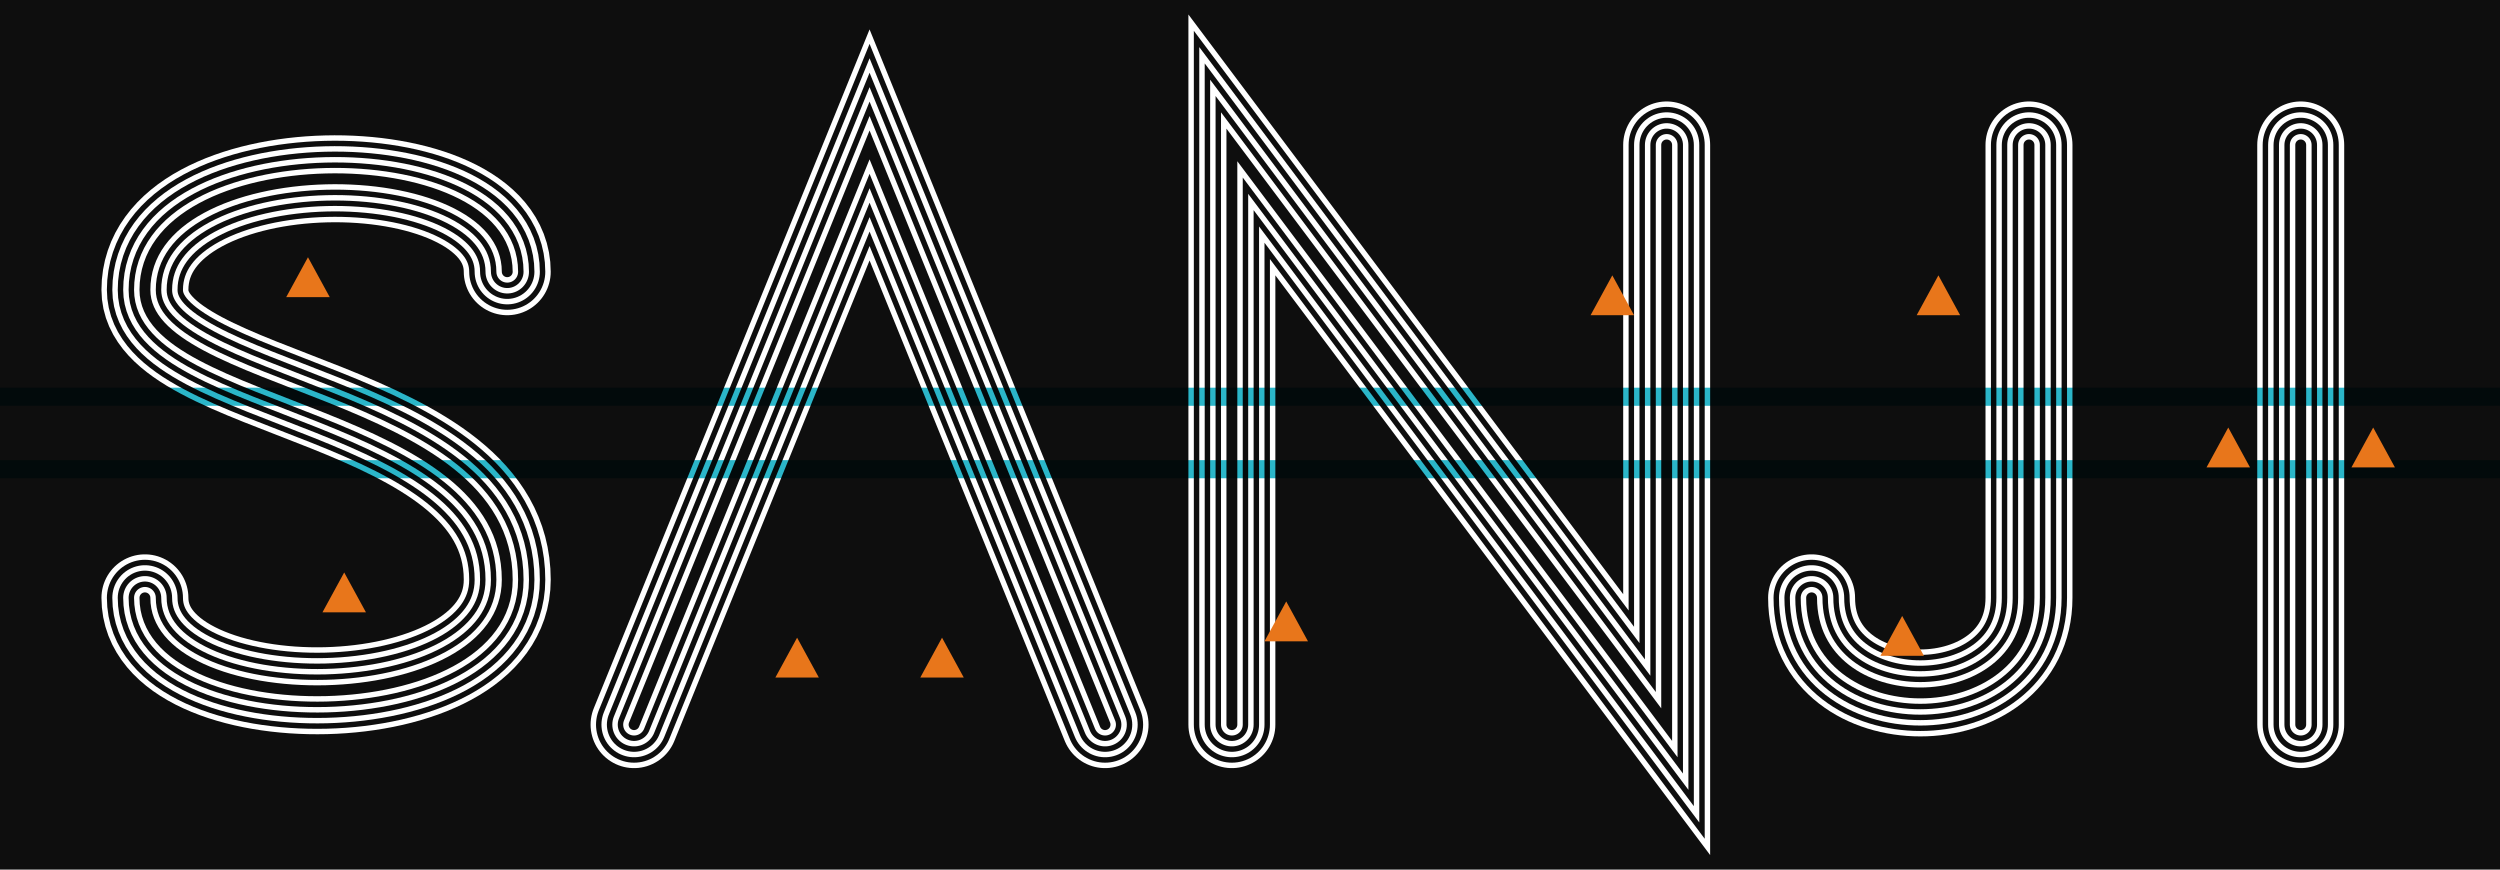
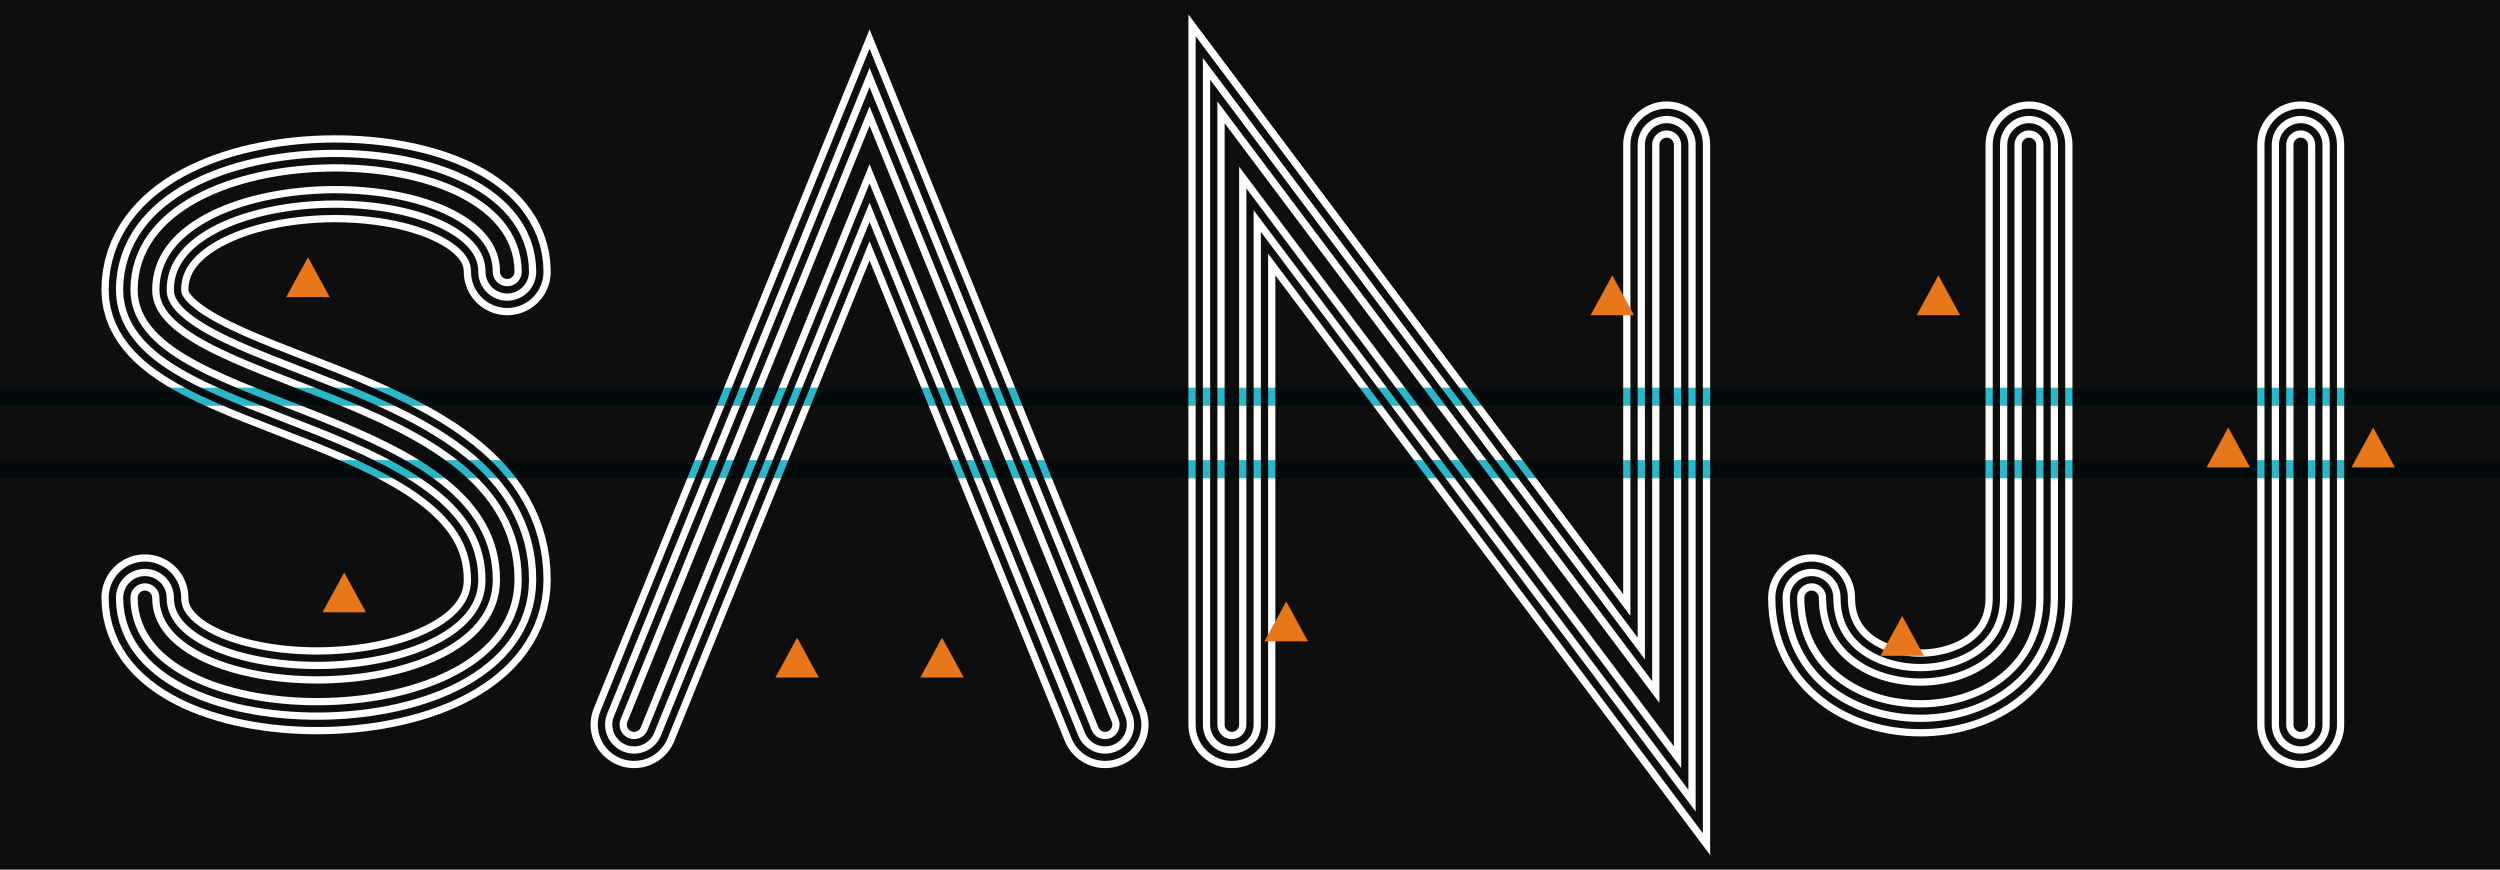
<svg xmlns="http://www.w3.org/2000/svg" viewBox="0 0 690 240" role="img" aria-label="SANJI" preserveAspectRatio="xMidYMid meet">
  <rect width="690" height="240" fill="#0E0E0E" />
  <defs>
    <path id="ltr-s" d="M 140 75 C 140 40, 40 40, 40 80 C 40 110, 140 110, 140 160 C 140 200, 40 200, 40 165" />
    <path id="ltr-a" d="M 175 200 L 240 40 L 305 200" />
    <path id="ltr-n" d="M 340 200 L 340 40 L 460 200 L 460 40" />
    <path id="ltr-j" d="M 560 40 L 560 165 C 560 200, 500 200, 500 165" />
    <path id="ltr-i" d="M 635 40 L 635 200" />
  </defs>
  <g fill="none" stroke-linecap="round" stroke-linejoin="miter" stroke-miterlimit="6">
    <g stroke="#FFFFFF" stroke-width="24">
      <use href="#ltr-s" />
      <use href="#ltr-a" />
      <use href="#ltr-n" />
      <use href="#ltr-j" />
      <use href="#ltr-i" />
    </g>
-     <g stroke="#0E0E0E" stroke-width="21">
+     <g stroke="#0E0E0E" stroke-width="20">
      <use href="#ltr-s" />
      <use href="#ltr-a" />
      <use href="#ltr-n" />
      <use href="#ltr-j" />
      <use href="#ltr-i" />
    </g>
-     <g stroke="#FFFFFF" stroke-width="18">
+     <g stroke="#FFFFFF" stroke-width="16">
      <use href="#ltr-s" />
      <use href="#ltr-a" />
      <use href="#ltr-n" />
      <use href="#ltr-j" />
      <use href="#ltr-i" />
    </g>
-     <g stroke="#0E0E0E" stroke-width="15">
+     <g stroke="#0E0E0E" stroke-width="12">
      <use href="#ltr-s" />
      <use href="#ltr-a" />
      <use href="#ltr-n" />
      <use href="#ltr-j" />
      <use href="#ltr-i" />
    </g>
-     <g stroke="#FFFFFF" stroke-width="12">
+     <g stroke="#FFFFFF" stroke-width="8">
      <use href="#ltr-s" />
      <use href="#ltr-a" />
      <use href="#ltr-n" />
      <use href="#ltr-j" />
      <use href="#ltr-i" />
    </g>
-     <g stroke="#0E0E0E" stroke-width="9">
-       <use href="#ltr-s" />
-       <use href="#ltr-a" />
-       <use href="#ltr-n" />
-       <use href="#ltr-j" />
-       <use href="#ltr-i" />
-     </g>
-     <g stroke="#FFFFFF" stroke-width="6">
-       <use href="#ltr-s" />
-       <use href="#ltr-a" />
-       <use href="#ltr-n" />
-       <use href="#ltr-j" />
-       <use href="#ltr-i" />
-     </g>
-     <g stroke="#0E0E0E" stroke-width="3">
+     <g stroke="#0E0E0E" stroke-width="4">
      <use href="#ltr-s" />
      <use href="#ltr-a" />
      <use href="#ltr-n" />
      <use href="#ltr-j" />
      <use href="#ltr-i" />
    </g>
  </g>
  <g style="mix-blend-mode: multiply">
    <rect x="0" y="107" width="690" height="5" fill="#2BB6C9" />
    <rect x="0" y="127" width="690" height="5" fill="#2BB6C9" />
  </g>
  <g fill="#E8761B">
    <polygon points="85,71 79,82 91,82" />
    <polygon points="95,158 89,169 101,169" />
    <polygon points="220,176 214,187 226,187" />
    <polygon points="260,176 254,187 266,187" />
    <polygon points="445,76 439,87 451,87" />
    <polygon points="355,166 349,177 361,177" />
    <polygon points="535,76 529,87 541,87" />
    <polygon points="525,170 519,181 531,181" />
    <polygon points="615,118 609,129 621,129" />
    <polygon points="655,118 649,129 661,129" />
  </g>
</svg>
